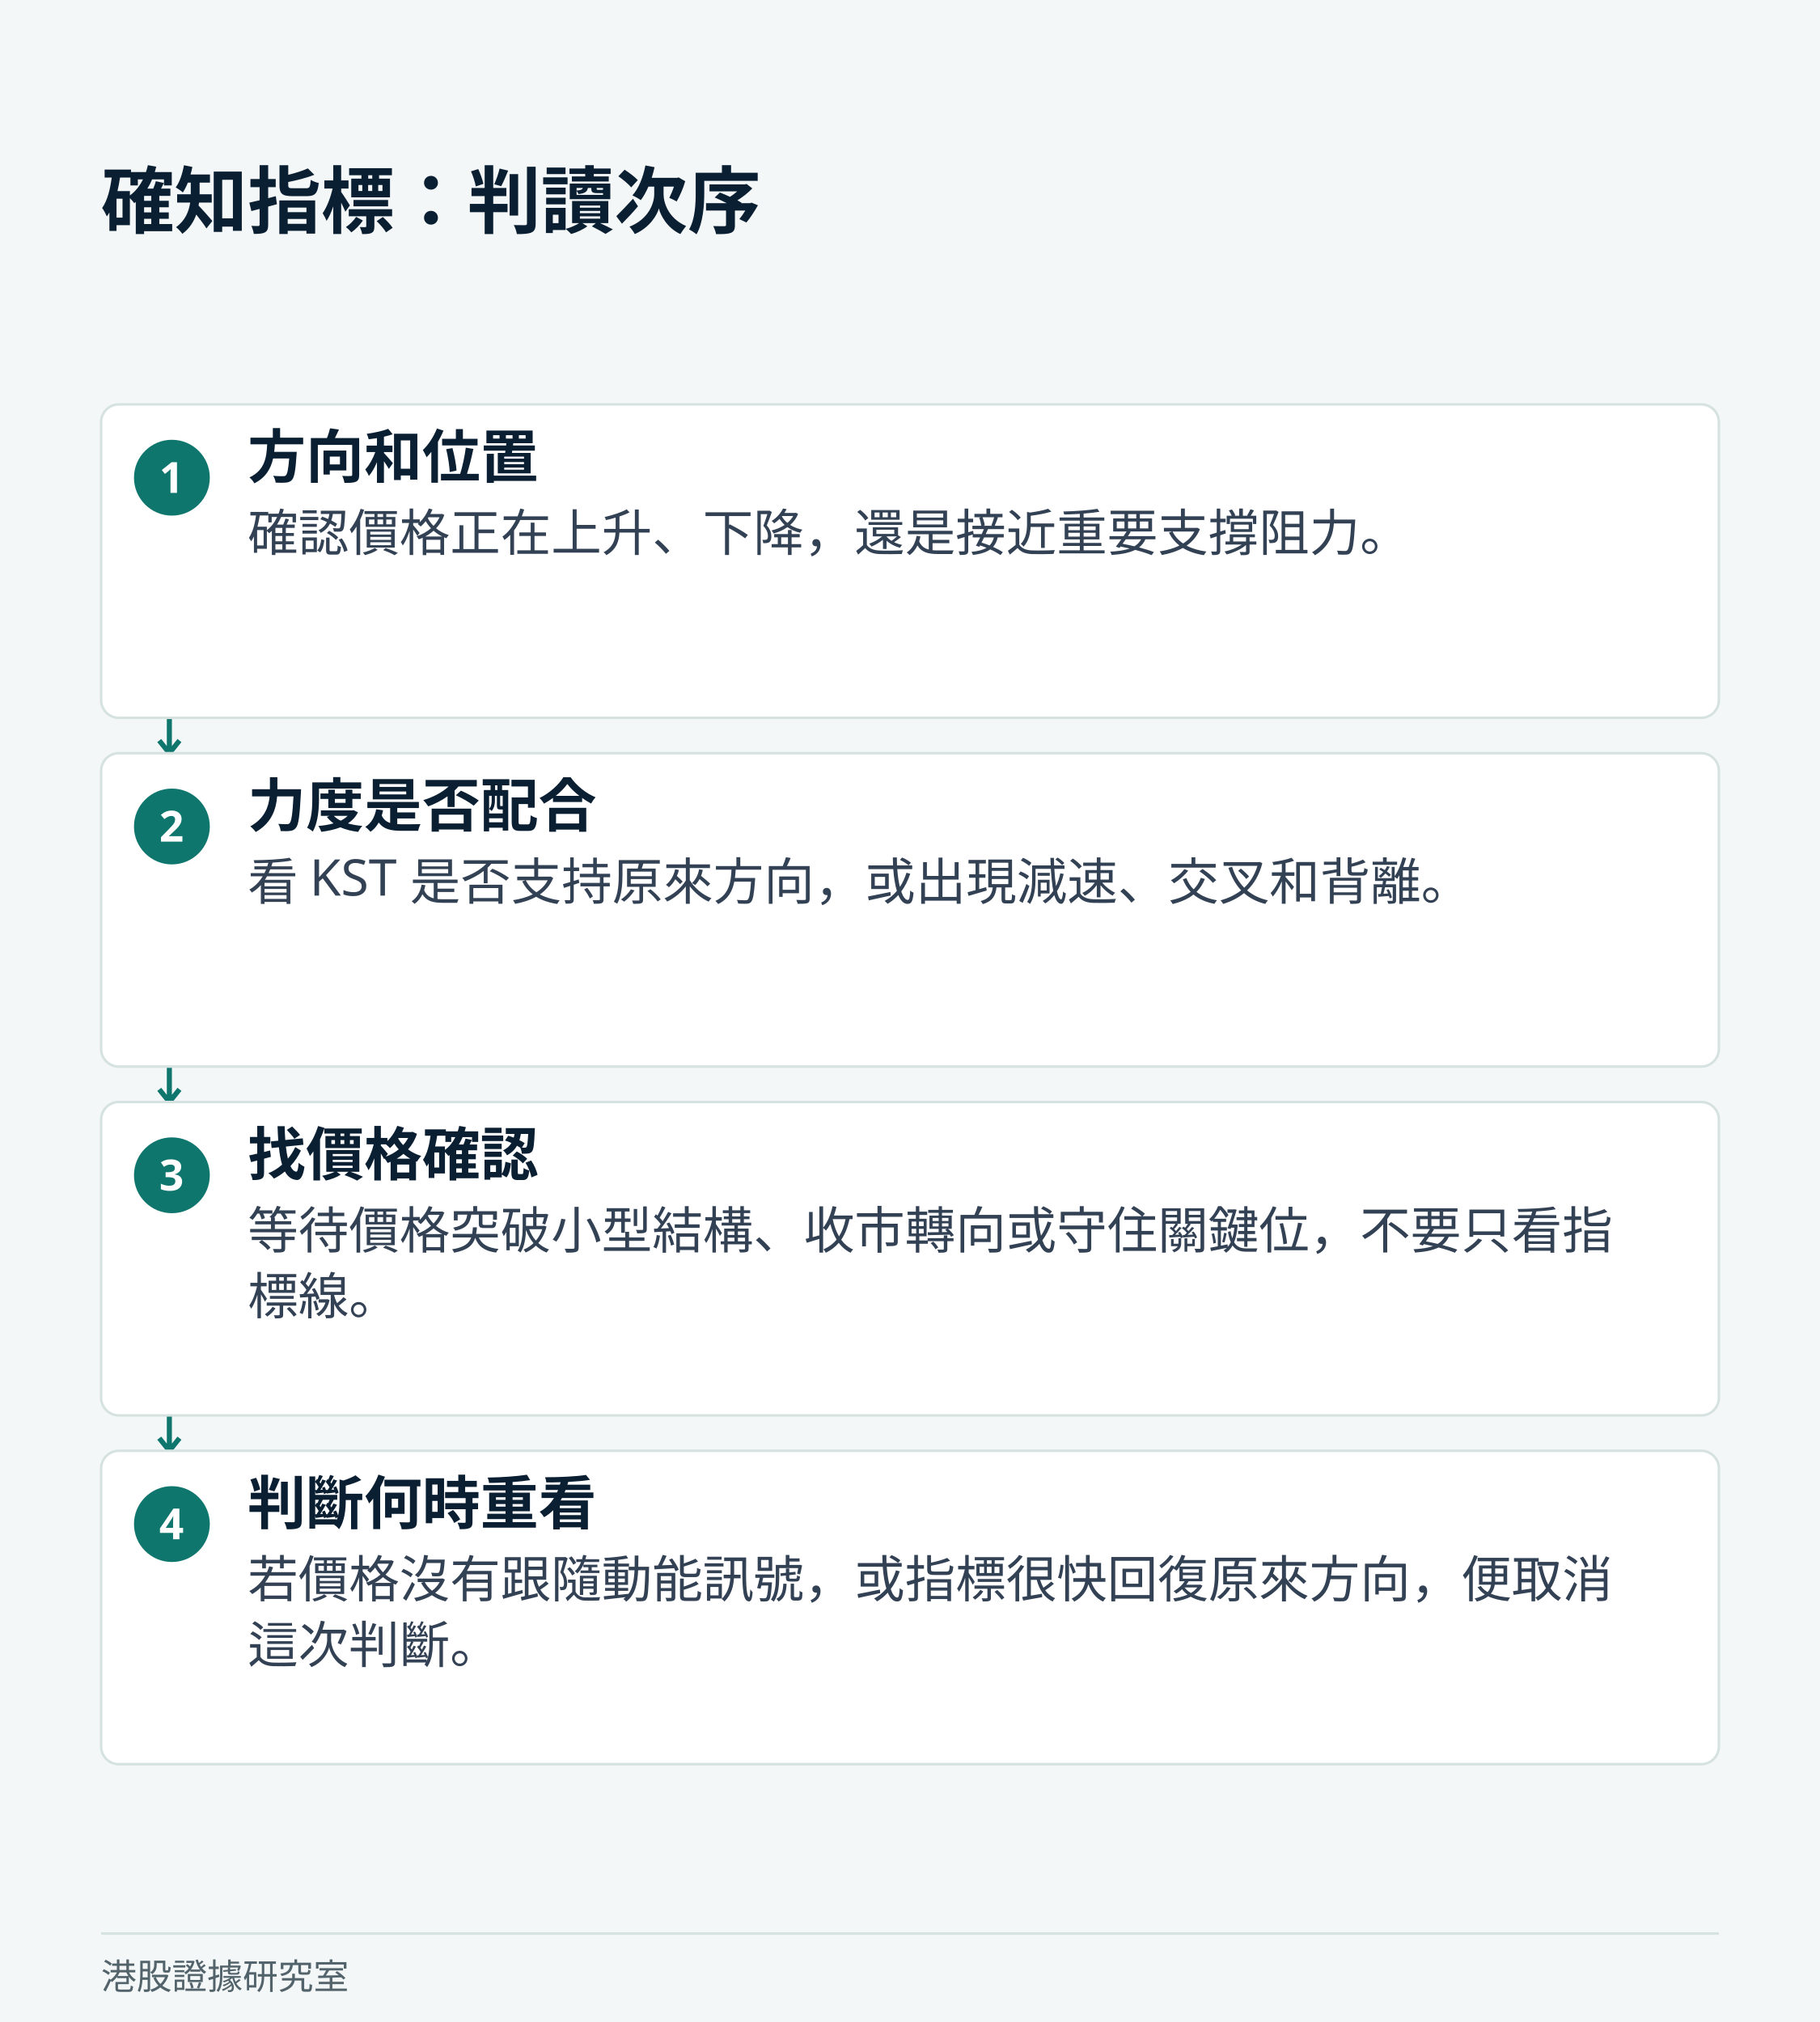
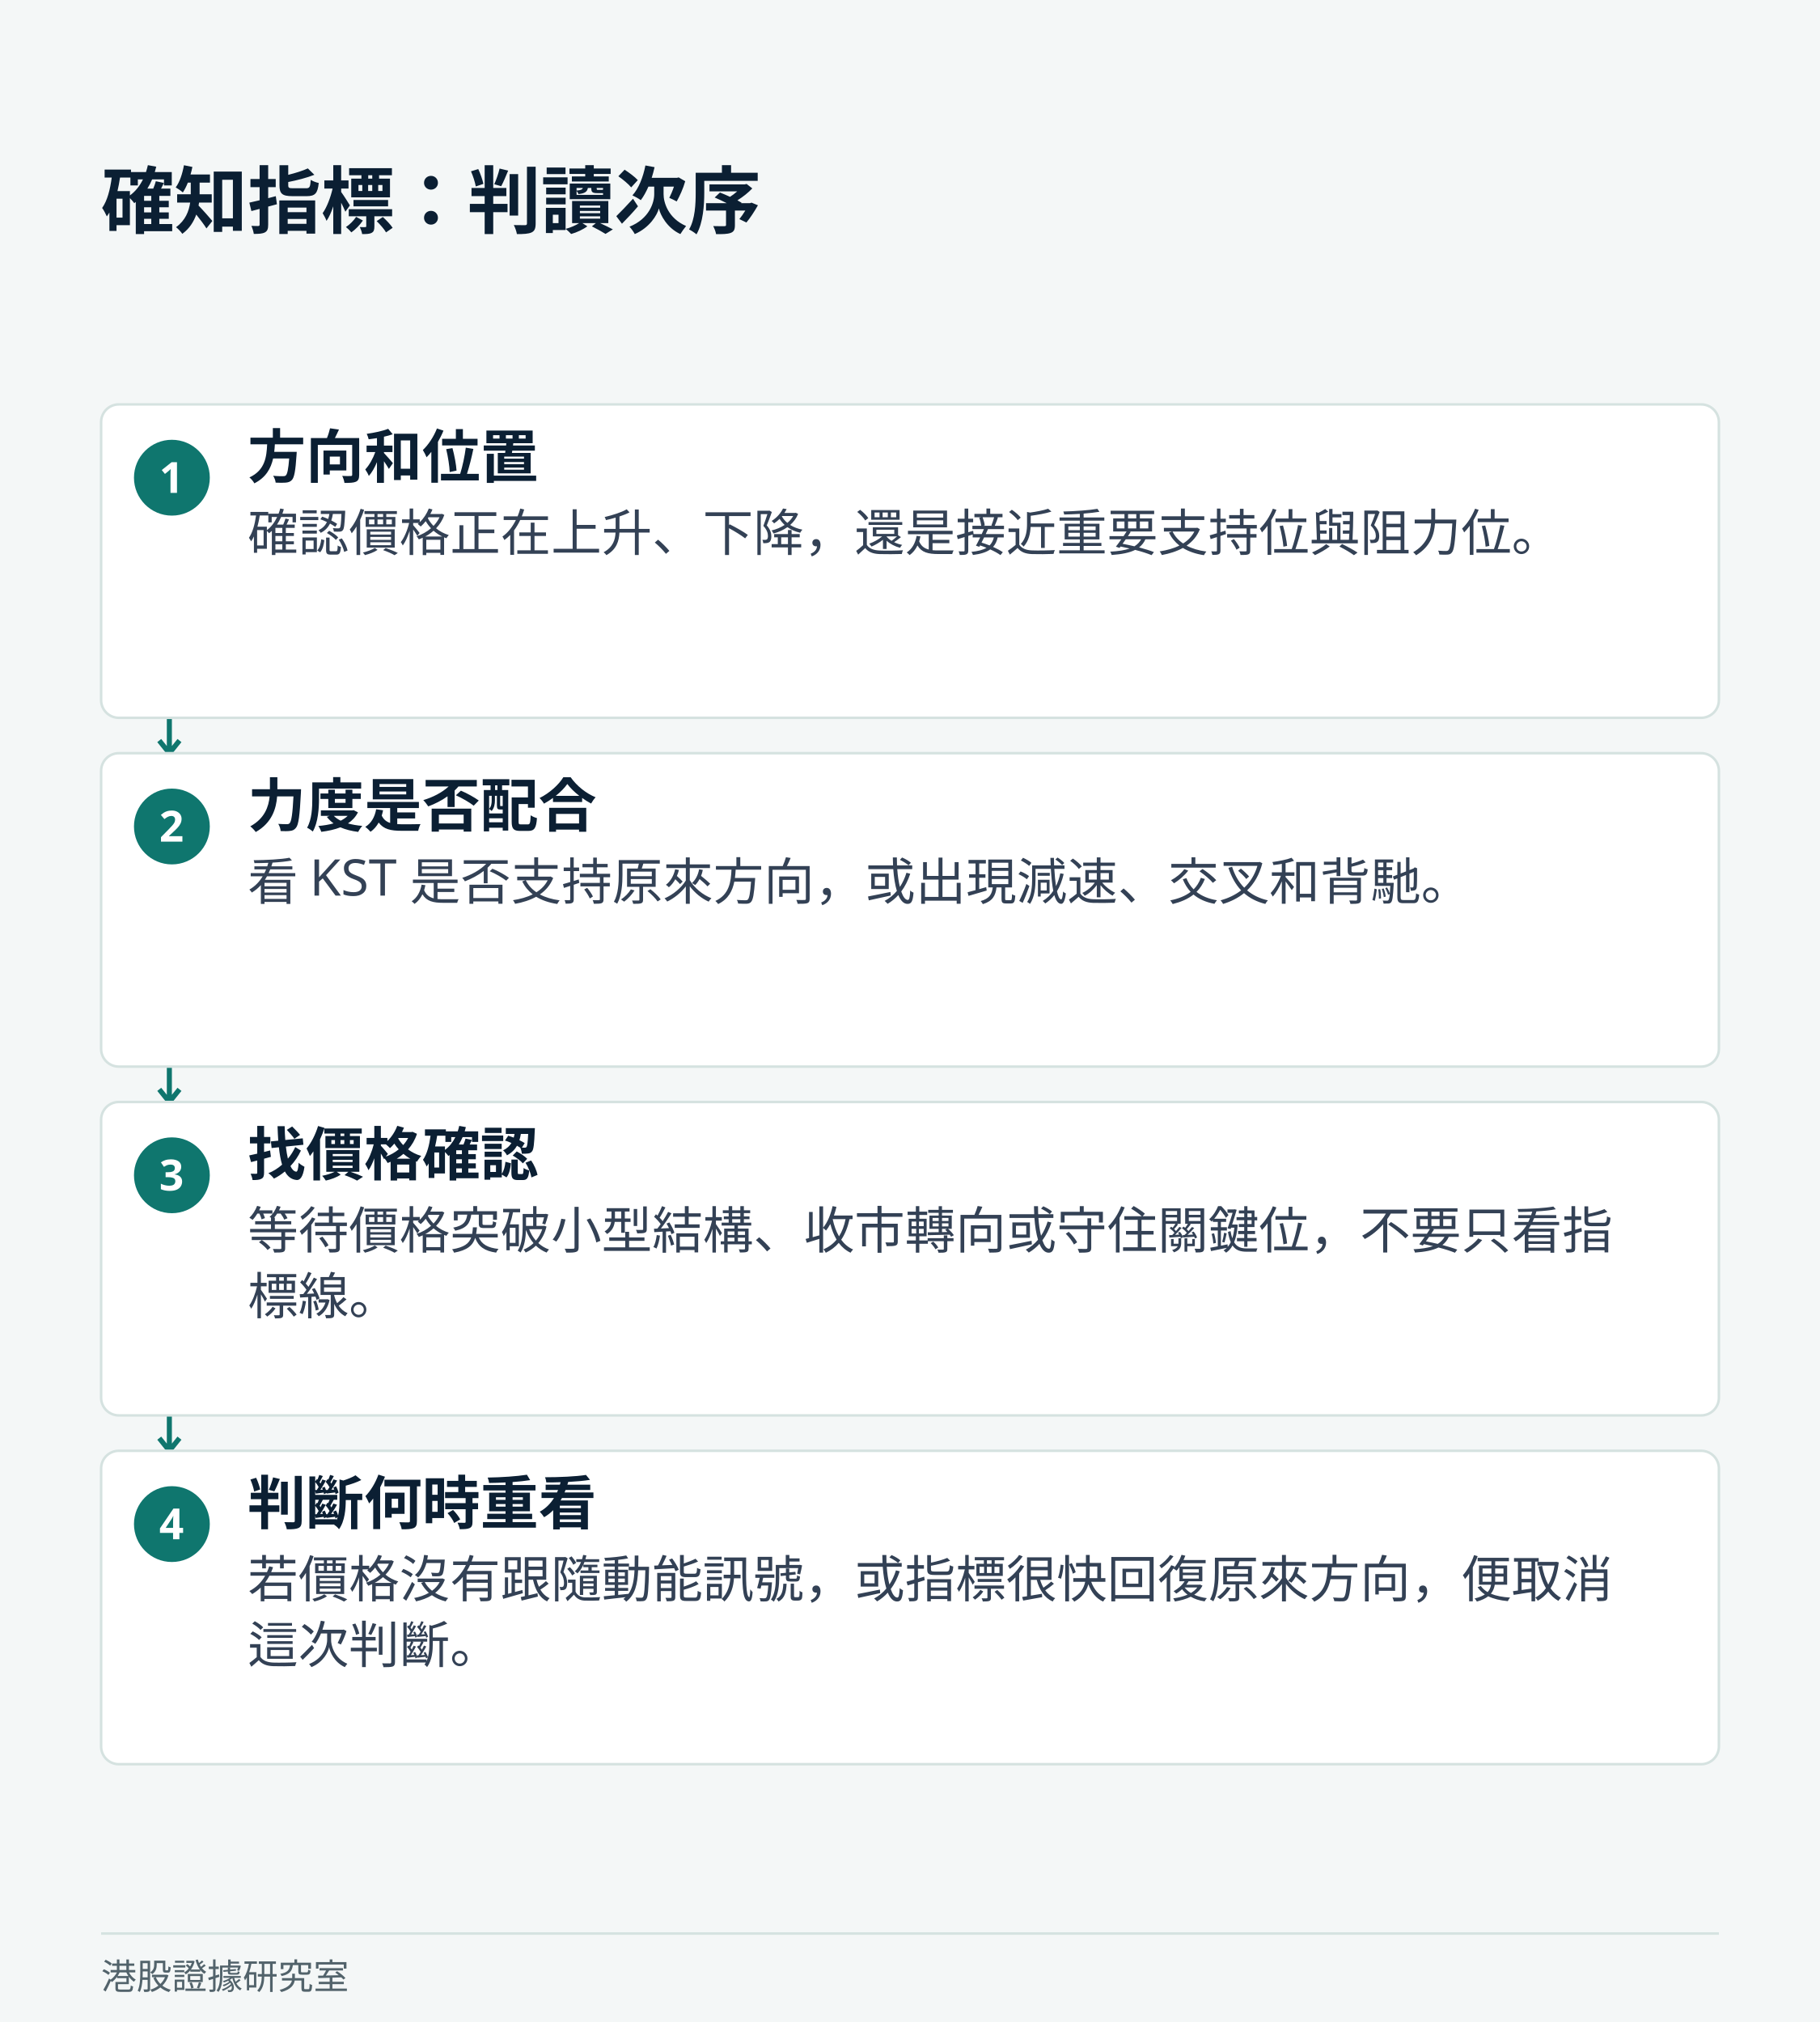
<svg xmlns="http://www.w3.org/2000/svg" width="720" height="800" viewBox="0 0 720 800" role="img" aria-labelledby="title desc">
  <rect width="720" height="800" fill="#f4f7f7" />
  <g font-family="Microsoft JhengHei,PingFang HK,Noto Sans HK,sans-serif">
    <text x="40" y="90" font-size="29" font-weight="700" fill="#0b1f33">
      <tspan x="40" dy="0">確知指標：判讀次序</tspan>
    </text>
    <path d="M67 284v14m-4-5 4 5 4-5" stroke="#0f766e" stroke-width="2" fill="none" />
    <rect x="40" y="160" width="640" height="124" rx="7" fill="#ffffff" stroke="#d5e2e0" />
    <circle cx="68" cy="189" r="15" fill="#0f766e" />
    <text x="63" y="195" font-size="17" font-weight="700" fill="#fff">
      <tspan x="63" dy="0">1</tspan>
    </text>
    <text x="98" y="189" font-size="23" font-weight="700" fill="#0b1f33">
      <tspan x="98" dy="0">方向和位置</tspan>
    </text>
    <text x="98" y="218" font-size="20" font-weight="400" fill="#334155">
-       <tspan x="98" dy="0">確認價格正在上升、下降，還是接近重要支撐阻力。</tspan>
+       <tspan x="98" dy="0">確認價格正在上升、下降，還是接近重要支持位與阻力位。</tspan>
    </text>
    <path d="M67 422v14m-4-5 4 5 4-5" stroke="#0f766e" stroke-width="2" fill="none" />
    <rect x="40" y="298" width="640" height="124" rx="7" fill="#ffffff" stroke="#d5e2e0" />
    <circle cx="68" cy="327" r="15" fill="#0f766e" />
    <text x="63" y="333" font-size="17" font-weight="700" fill="#fff">
      <tspan x="63" dy="0">2</tspan>
    </text>
    <text x="98" y="327" font-size="23" font-weight="700" fill="#0b1f33">
      <tspan x="98" dy="0">力度是否配合</tspan>
    </text>
    <text x="98" y="356" font-size="20" font-weight="400" fill="#334155">
-       <tspan x="98" dy="0">看 KST 是否支持原來方向，或出現減速、交叉和背離。</tspan>
+       <tspan x="98" dy="0">看 KST 是否支持原來方向，或出現減速、交叉和背馳。</tspan>
    </text>
    <path d="M67 560v14m-4-5 4 5 4-5" stroke="#0f766e" stroke-width="2" fill="none" />
    <rect x="40" y="436" width="640" height="124" rx="7" fill="#ffffff" stroke="#d5e2e0" />
    <circle cx="68" cy="465" r="15" fill="#0f766e" />
    <text x="63" y="471" font-size="17" font-weight="700" fill="#fff">
      <tspan x="63" dy="0">3</tspan>
    </text>
    <text x="98" y="465" font-size="23" font-weight="700" fill="#0b1f33">
      <tspan x="98" dy="0">找價格確認</tspan>
    </text>
    <text x="98" y="494" font-size="20" font-weight="400" fill="#334155">
      <tspan x="98" dy="0">等待價格突破小型結構、收市轉向或守住關鍵位，不要只看指</tspan>
      <tspan x="98" dy="26">標線。</tspan>
    </text>
    <rect x="40" y="574" width="640" height="124" rx="7" fill="#ffffff" stroke="#d5e2e0" />
    <circle cx="68" cy="603" r="15" fill="#0f766e" />
    <text x="63" y="609" font-size="17" font-weight="700" fill="#fff">
      <tspan x="63" dy="0">4</tspan>
    </text>
    <text x="98" y="603" font-size="23" font-weight="700" fill="#0b1f33">
      <tspan x="98" dy="0">判斷何時重看</tspan>
    </text>
    <text x="98" y="632" font-size="20" font-weight="400" fill="#334155">
      <tspan x="98" dy="0">若價格沒有跟隨動能訊號，或指標很快回復原來方向，便取消</tspan>
      <tspan x="98" dy="26">這次判斷。</tspan>
    </text>
    <path d="M40 765H680" stroke="#d5e2e0" />
    <text x="40" y="787" font-size="14" font-weight="400" fill="#52636b">
      <tspan x="40" dy="0">港股證據研究室</tspan>
    </text>
  </g>
</svg>
